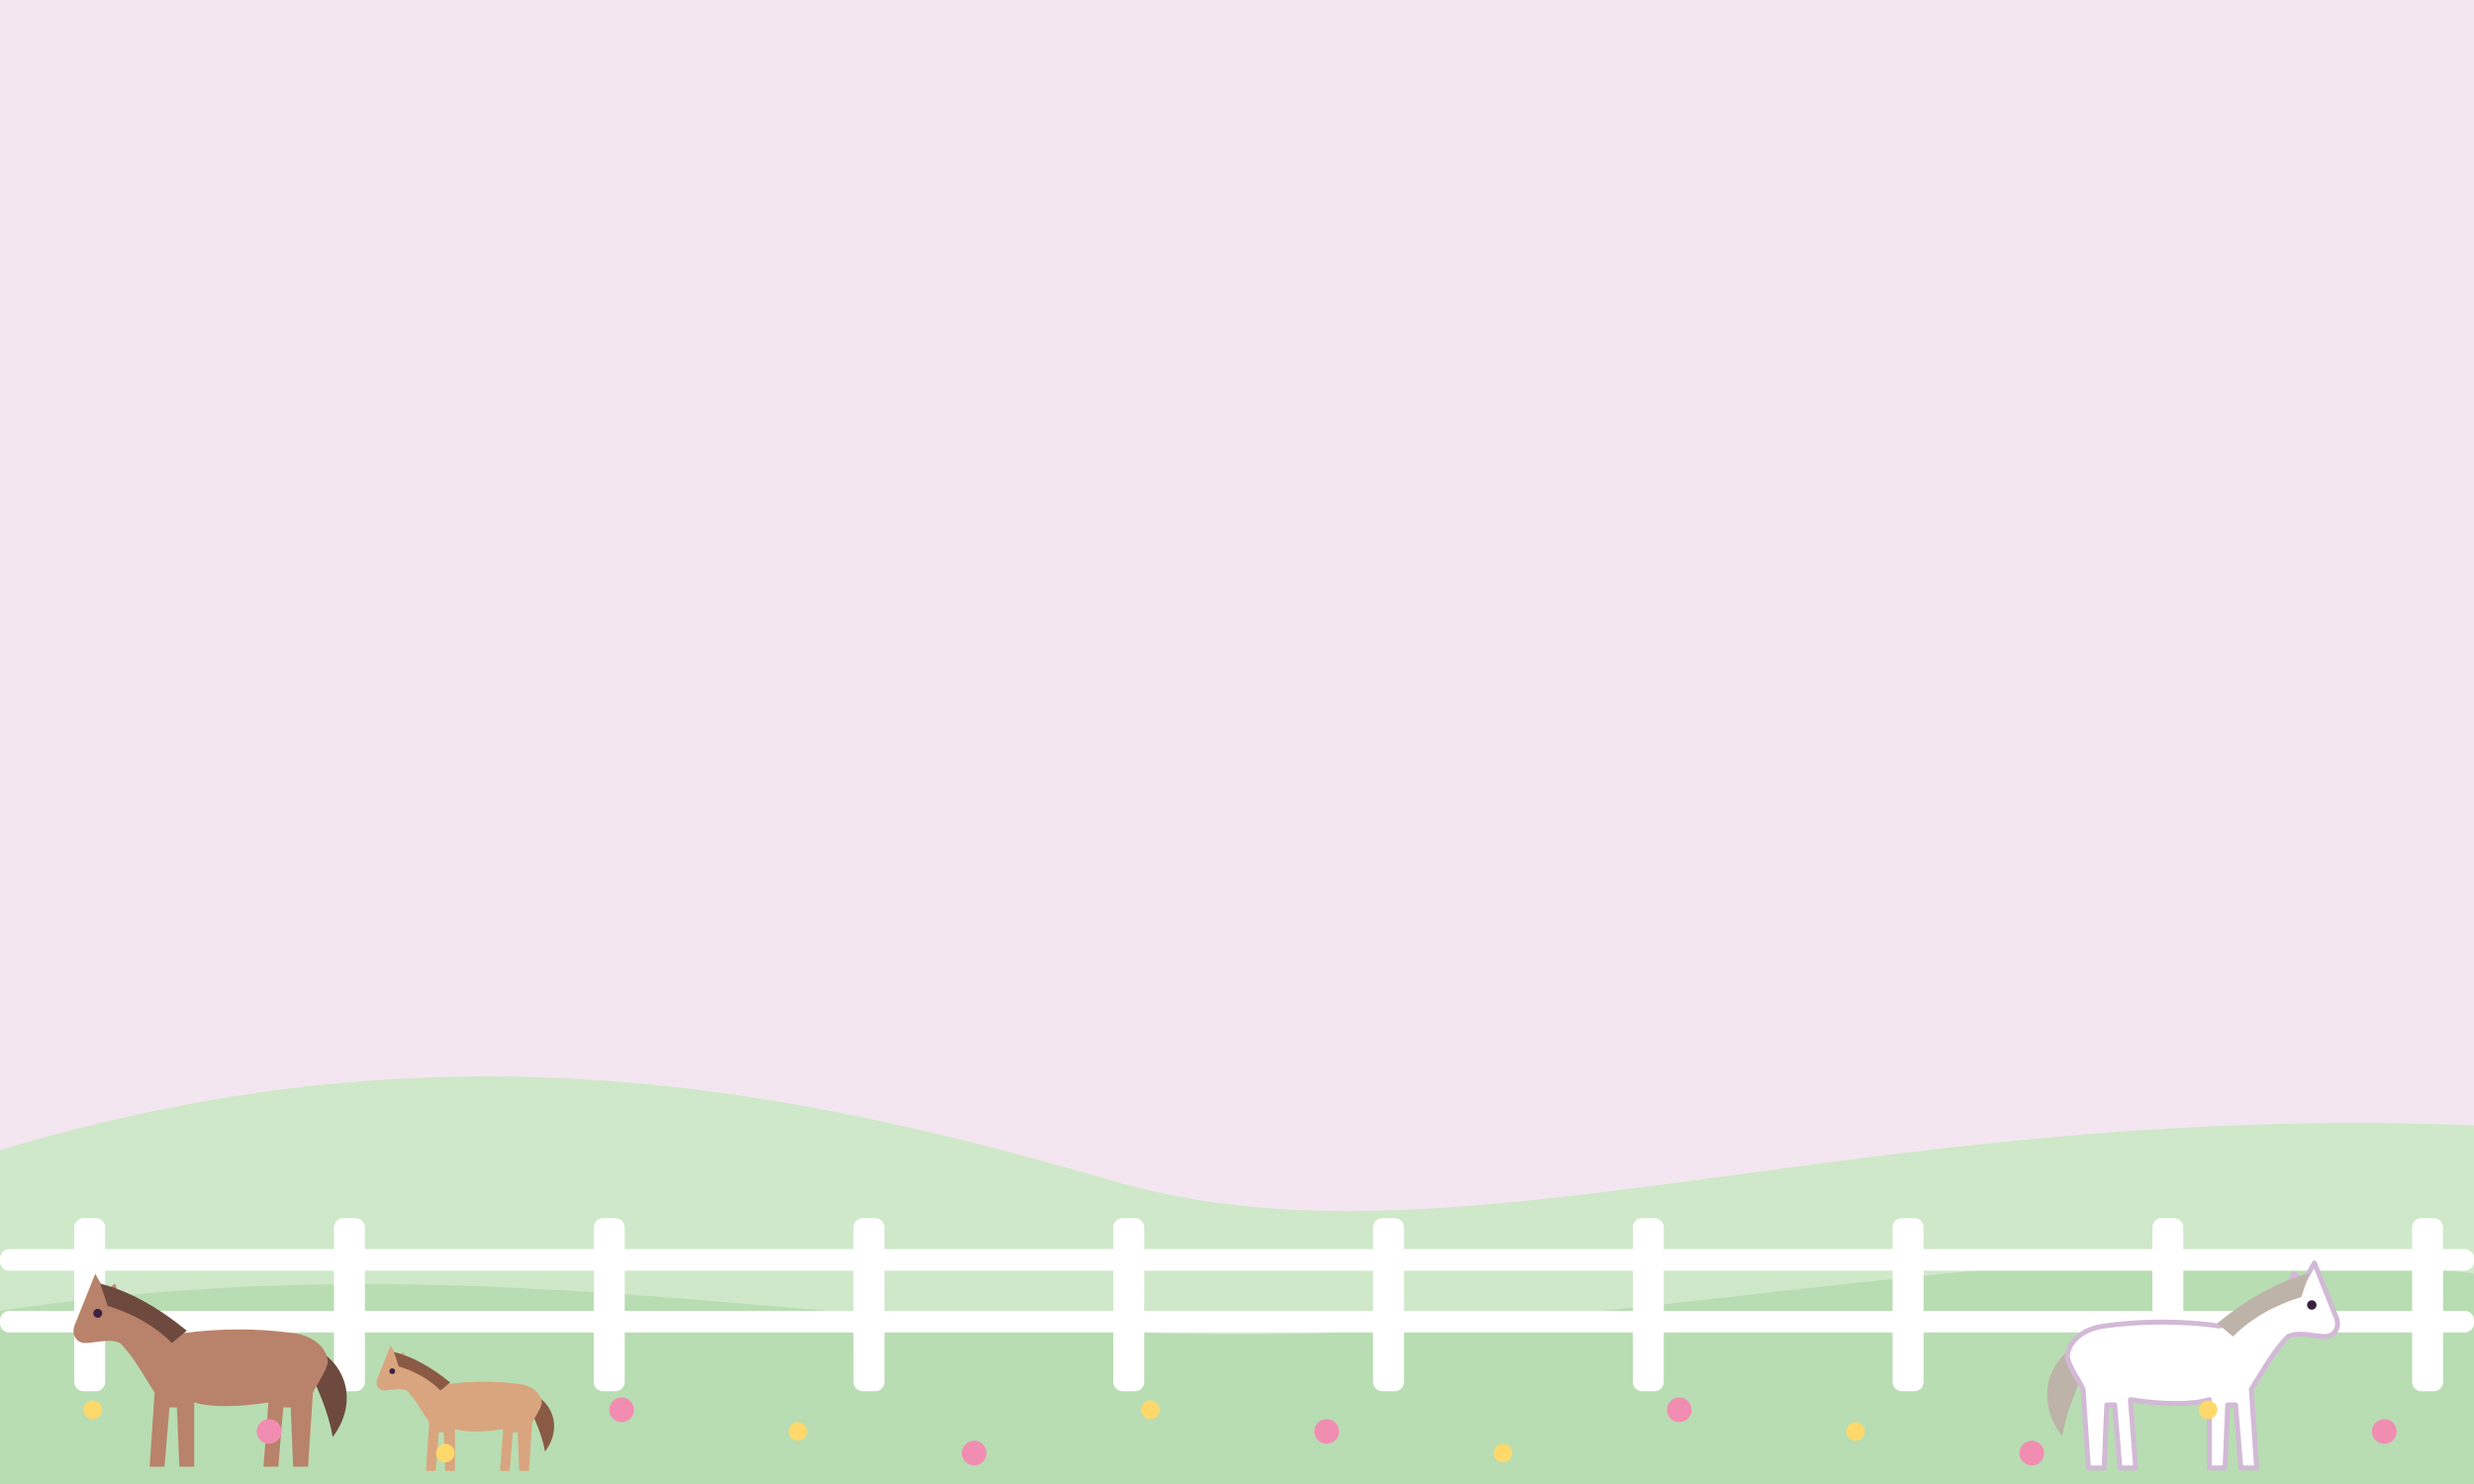
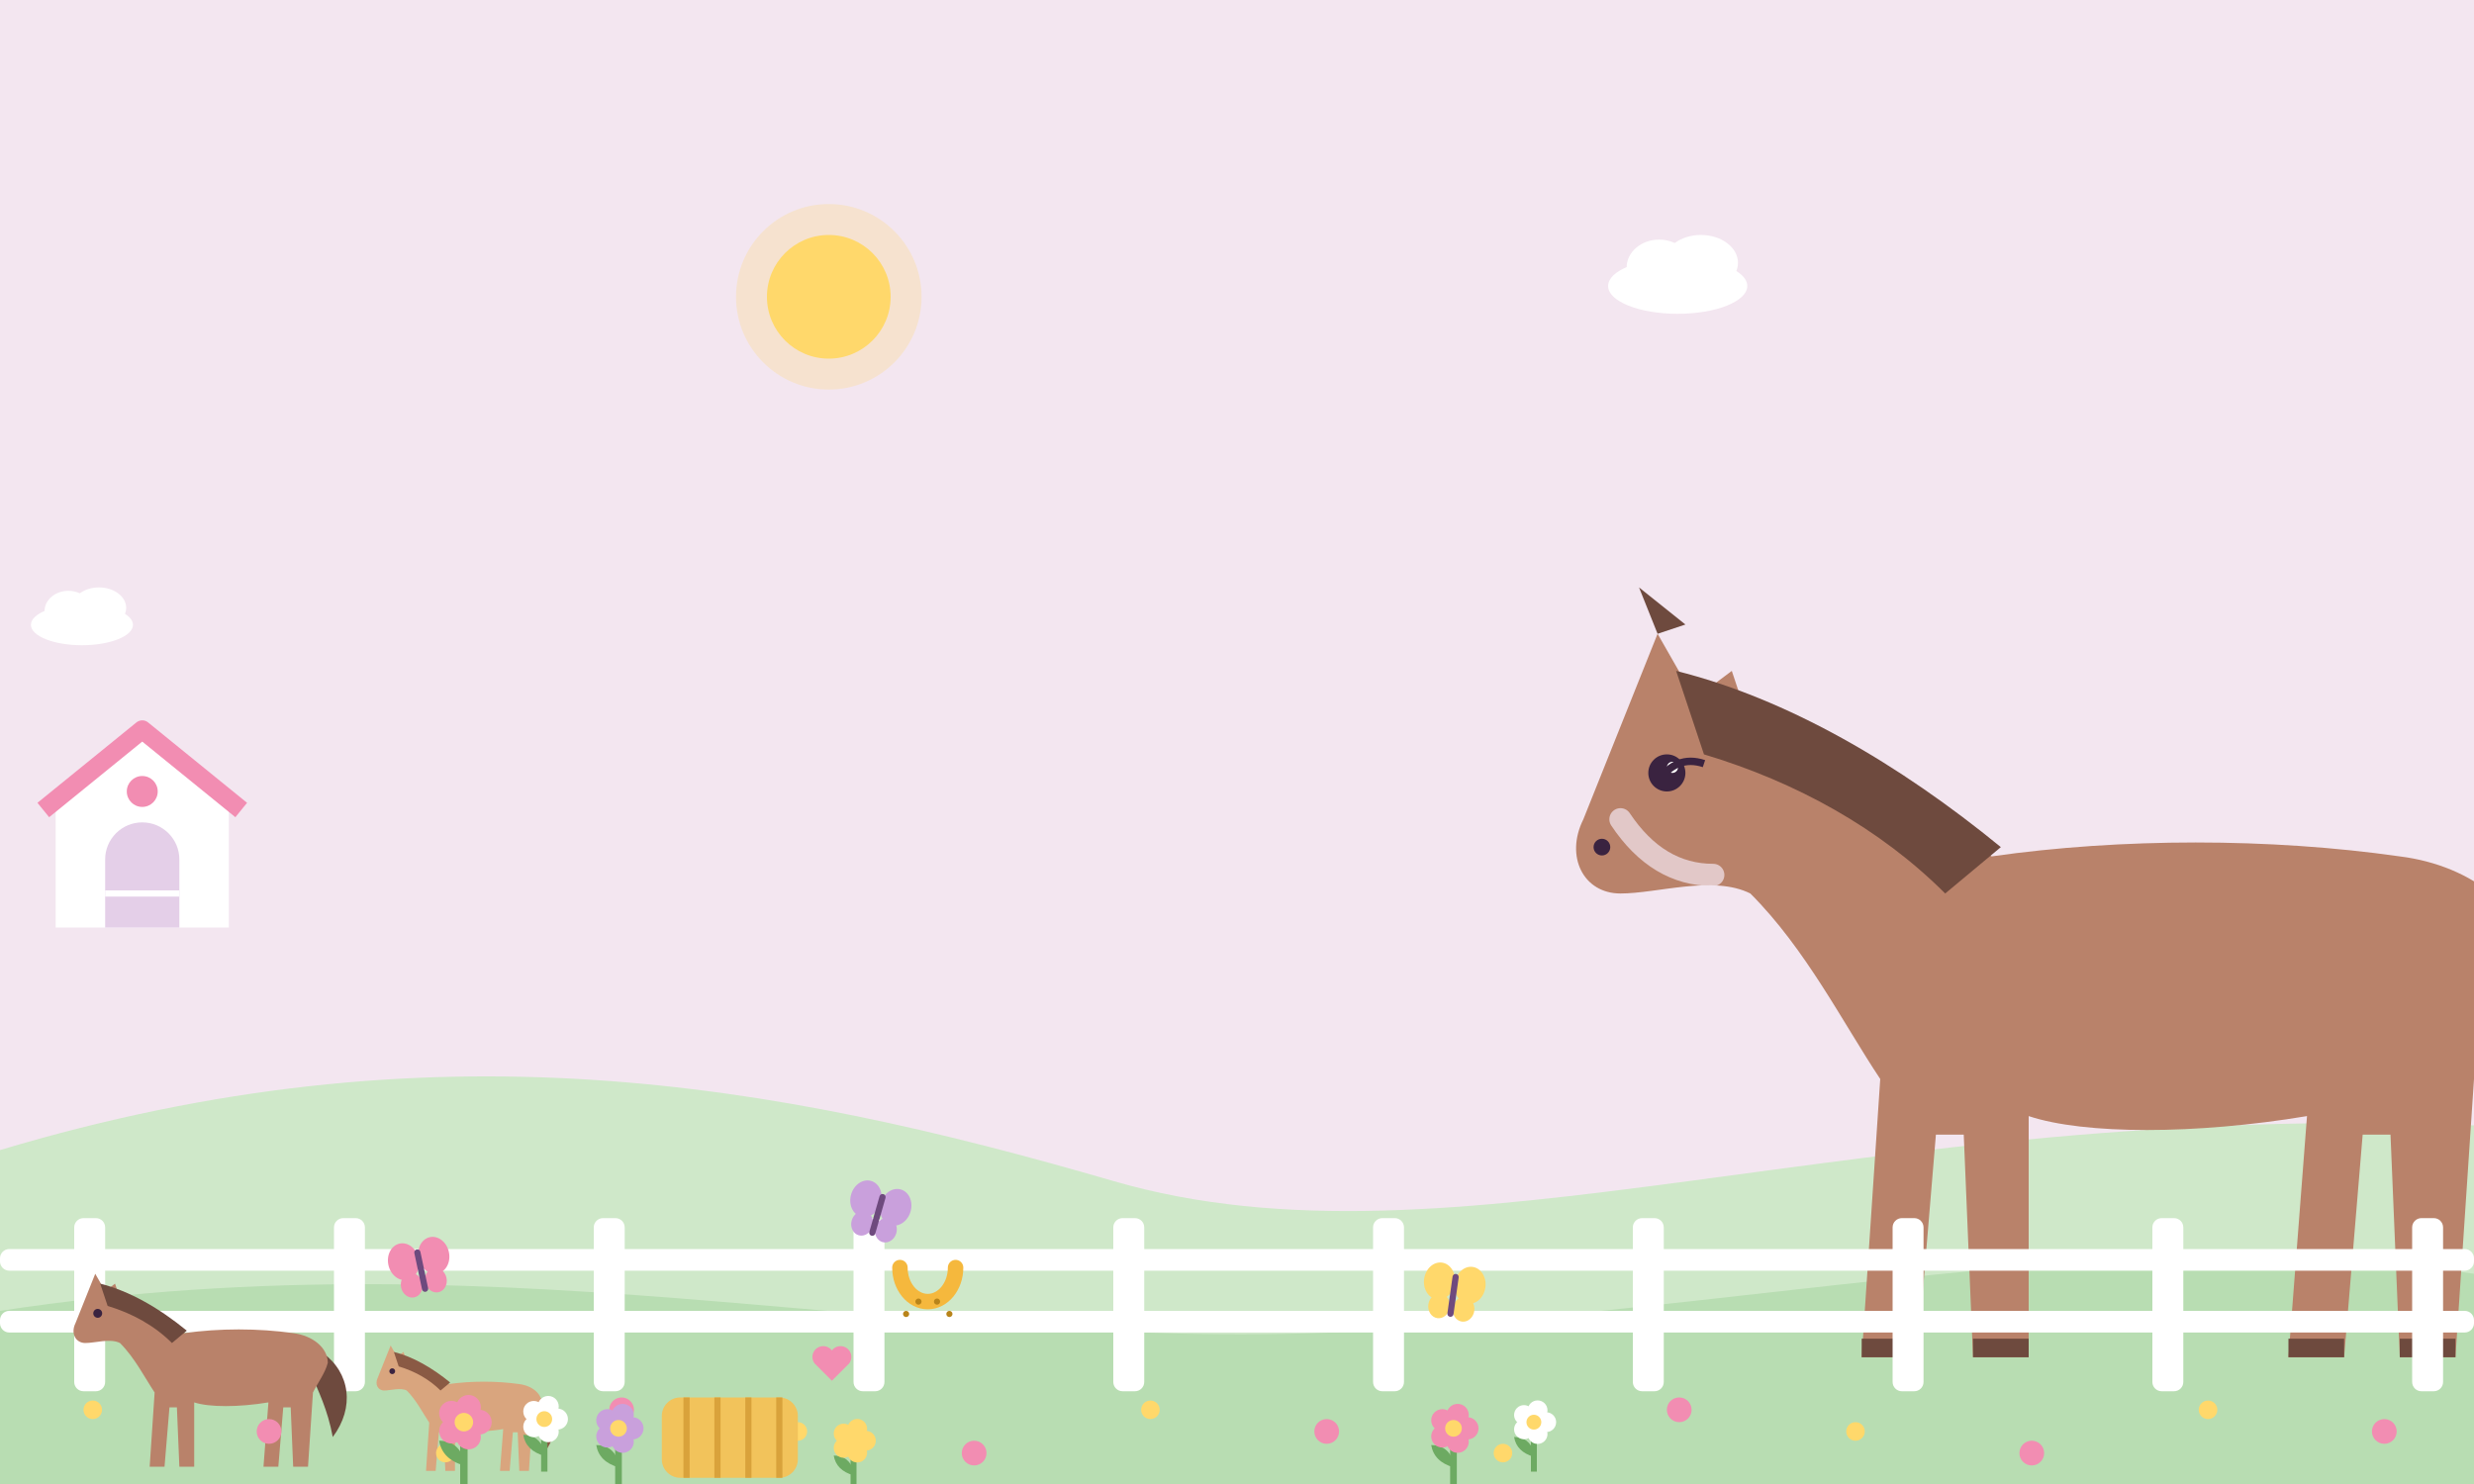
<svg xmlns="http://www.w3.org/2000/svg" viewBox="0 0 800 480" width="1600" height="960" preserveAspectRatio="xMidYMid slice">
  <rect width="800" height="480" fill="#F3E6F0" />
  <path d="M0 372 C140 330 250 350 360 382 C470 414 600 356 800 364 L800 480 L0 480 Z" fill="#CFE8C9" />
  <path d="M0 424 C170 398 300 440 450 430 C590 420 690 396 800 412 L800 480 L0 480 Z" fill="#B8DDB2" />
+   <g transform="translate(488 175) scale(3)">
+     <path d="M108 42C119 50 121 64 112 76C110 65 106 57 103 50Z" fill="#6E4A3E" />
+     <path d="M8 30L12 20L16 10L20 17L24 14L26 20C34 22 44 28 52 34C66 32 82 32 96 34C104 35 110 40 110 46C109 50 106 54 104 58L102 88L96 88L95 64L92 64L90 88L84 88L86 62C74 64 62 64 56 62L56 88L50 88L49 64L46 64L44 88L38 88L40 58C36 52 32 44 26 38C22 36 16 38 12 38C8 38 6 34 8 30Z" fill="#B9826A" />
+     <path d="M12 30q4 6 10 6" fill="none" stroke="#F3E6F0" stroke-width="2.4" stroke-linecap="round" opacity=".7" />
+     <path d="M18 14C30 17 42 24 53 33L47 38C40 31 31 26 21 23Z" fill="#6E4A3E" />
+     <path d="M16 10l-2-5 5 4z" fill="#6E4A3E" />
+     <circle cx="17" cy="25" r="2" fill="#3A2340" />
+     <circle cx="17.6" cy="24.4" r=".6" fill="#FFFFFF" />
+     <circle cx="10" cy="33" r=".9" fill="#3A2340" />
+     <path d="M16 26q2-3 5-2" stroke="#3A2340" stroke-width=".8" fill="none" />
+     <path d="M38 86h6v2h-6zM50 86h6v2h-6zM84 86h6v2h-6zM96 86h6v2h-6z" fill="#6E4A3E" />
+   </g>
  <g fill="#FFFFFF">
    <rect x="0" y="404" width="800" height="7" rx="3" />
    <rect x="0" y="424" width="800" height="7" rx="3" />
    <rect x="24" y="394" width="10" height="56" rx="3" />
    <rect x="108" y="394" width="10" height="56" rx="3" />
    <rect x="192" y="394" width="10" height="56" rx="3" />
    <rect x="276" y="394" width="10" height="56" rx="3" />
    <rect x="360" y="394" width="10" height="56" rx="3" />
    <rect x="444" y="394" width="10" height="56" rx="3" />
    <rect x="528" y="394" width="10" height="56" rx="3" />
    <rect x="612" y="394" width="10" height="56" rx="3" />
    <rect x="696" y="394" width="10" height="56" rx="3" />
    <rect x="780" y="394" width="10" height="56" rx="3" />
  </g>
  <g transform="translate(18 404) scale(0.8)">
    <path d="M108 42C119 50 121 64 112 76C110 65 106 57 103 50Z" fill="#6E4A3E" />
    <path d="M8 30L12 20L16 10L20 17L24 14L26 20C34 22 44 28 52 34C66 32 82 32 96 34C104 35 110 40 110 46C109 50 106 54 104 58L102 88L96 88L95 64L92 64L90 88L84 88L86 62C74 64 62 64 56 62L56 88L50 88L49 64L46 64L44 88L38 88L40 58C36 52 32 44 26 38C22 36 16 38 12 38C8 38 6 34 8 30Z" fill="#B9826A" />
    <path d="M18 14C30 17 42 24 53 33L47 38C40 31 31 26 21 23Z" fill="#6E4A3E" />
    <circle cx="17" cy="26" r="1.8" fill="#3A2340" />
  </g>
  <g transform="translate(118 430) scale(0.52)">
    <path d="M108 42C119 50 121 64 112 76C110 65 106 57 103 50Z" fill="#8A5A44" />
    <path d="M8 30L12 20L16 10L20 17L24 14L26 20C34 22 44 28 52 34C66 32 82 32 96 34C104 35 110 40 110 46C109 50 106 54 104 58L102 88L96 88L95 64L92 64L90 88L84 88L86 62C74 64 62 64 56 62L56 88L50 88L49 64L46 64L44 88L38 88L40 58C36 52 32 44 26 38C22 36 16 38 12 38C8 38 6 34 8 30Z" fill="#D9A57E" />
    <path d="M18 14C30 17 42 24 53 33L47 38C40 31 31 26 21 23Z" fill="#8A5A44" />
    <circle cx="17" cy="26" r="1.8" fill="#3A2340" />
  </g>
-   <g transform="translate(762 400) scale(-0.85 0.85)">
-     <path d="M108 42C119 50 121 64 112 76C110 65 106 57 103 50Z" fill="#BDB3A9" />
-     <path d="M8 30L12 20L16 10L20 17L24 14L26 20C34 22 44 28 52 34C66 32 82 32 96 34C104 35 110 40 110 46C109 50 106 54 104 58L102 88L96 88L95 64L92 64L90 88L84 88L86 62C74 64 62 64 56 62L56 88L50 88L49 64L46 64L44 88L38 88L40 58C36 52 32 44 26 38C22 36 16 38 12 38C8 38 6 34 8 30Z" fill="#FFFFFF" stroke="#D2B9D6" stroke-width="1.882" stroke-linejoin="round" />
-     <path d="M18 14C30 17 42 24 53 33L47 38C40 31 31 26 21 23Z" fill="#BDB3A9" />
-     <circle cx="17" cy="26" r="1.8" fill="#3A2340" />
-   </g>
  <g>
    <circle cx="30" cy="456" r="3" fill="#FFD86B" />
    <circle cx="87" cy="463" r="4" fill="#F28DB2" />
    <circle cx="144" cy="470" r="3" fill="#FFD86B" />
    <circle cx="201" cy="456" r="4" fill="#F28DB2" />
    <circle cx="258" cy="463" r="3" fill="#FFD86B" />
    <circle cx="315" cy="470" r="4" fill="#F28DB2" />
    <circle cx="372" cy="456" r="3" fill="#FFD86B" />
    <circle cx="429" cy="463" r="4" fill="#F28DB2" />
    <circle cx="486" cy="470" r="3" fill="#FFD86B" />
    <circle cx="543" cy="456" r="4" fill="#F28DB2" />
    <circle cx="600" cy="463" r="3" fill="#FFD86B" />
    <circle cx="657" cy="470" r="4" fill="#F28DB2" />
    <circle cx="714" cy="456" r="3" fill="#FFD86B" />
    <circle cx="771" cy="463" r="4" fill="#F28DB2" />
  </g>
+   <circle cx="268" cy="96" r="30" fill="#FFD86B" opacity=".25" />
+   <circle cx="268" cy="96" r="20" fill="#FFD86B" />
+   <g transform="translate(520 76) scale(0.75)" fill="#FFFFFF">
+     <ellipse cx="30" cy="22" rx="30" ry="12" />
+     <ellipse cx="22" cy="14" rx="14" ry="12" />
+     <ellipse cx="40" cy="12" rx="16" ry="12" />
+   </g>
+   <g transform="translate(10 190) scale(0.55)" fill="#FFFFFF">
+     <ellipse cx="30" cy="22" rx="30" ry="12" />
+     <ellipse cx="22" cy="14" rx="14" ry="12" />
+     <ellipse cx="40" cy="12" rx="16" ry="12" />
+   </g>
+   <g transform="translate(18 300)">
+     <path d="M0 0v-40l28-22 28 22V0z" fill="#FFFFFF" />
+     <path d="M-4-38 28-64 60-38" fill="none" stroke="#F28DB2" stroke-width="6" stroke-linejoin="round" />
+     <path d="M16 0v-22a12 12 0 0 1 24 0V0z" fill="#E4CFE8" />
+     <path d="M16-11h24" stroke="#FFFFFF" stroke-width="2" />
+     <circle cx="28" cy="-44" r="5" fill="#F28DB2" />
+   </g>
+   <g transform="translate(236 478)">
+     <rect x="-22" y="-26" width="44" height="26" rx="6" fill="#F2C35B" />
+     <path d="M-14-26v26M-4-26v26M6-26v26M16-26v26" stroke="#D9A23B" stroke-width="2" />
+   </g>
+   <g transform="translate(300 420)">
+     <path d="M-9-10a9 11 0 1 0 18 0" fill="none" stroke="#F5B83D" stroke-width="5" stroke-linecap="round" />
+     <circle cx="-7" cy="5" r="1" fill="#B8841A" />
+     <circle cx="-3" cy="1" r="1" fill="#B8841A" />
+     <circle cx="3" cy="1" r="1" fill="#B8841A" />
+     <circle cx="7" cy="5" r="1" fill="#B8841A" />
+   </g>
+   <path transform="translate(262 434) scale(0.7)" d="M10 18 2 10a4.5 4.5 0 0 1 8-6 4.5 4.5 0 0 1 8 6z" fill="#F28DB2" />
+   <g transform="translate(150 480) scale(1)">
+     <path d="M0 0v-16" stroke="#6DAA62" stroke-width="2.4" />
+     <path d="M0-6q-7-2-8-8q6 0 8 6" fill="#6DAA62" />
+     <circle cx="5.0" cy="-20.0" r="4" fill="#F28DB2" />
+     <circle cx="1.5" cy="-15.2" r="4" fill="#F28DB2" />
+     <circle cx="-4.0" cy="-17.1" r="4" fill="#F28DB2" />
+     <circle cx="-4.0" cy="-22.9" r="4" fill="#F28DB2" />
+     <circle cx="1.5" cy="-24.8" r="4" fill="#F28DB2" />
+     <circle cx="0" cy="-20" r="3" fill="#FFD86B" />
+   </g>
+   <g transform="translate(176 476) scale(0.85)">
+     <path d="M0 0v-16" stroke="#6DAA62" stroke-width="2.4" />
+     <path d="M0-6q-7-2-8-8q6 0 8 6" fill="#6DAA62" />
+     <circle cx="5.0" cy="-20.0" r="4" fill="#FFFFFF" />
+     <circle cx="1.5" cy="-15.2" r="4" fill="#FFFFFF" />
+     <circle cx="-4.0" cy="-17.1" r="4" fill="#FFFFFF" />
+     <circle cx="-4.0" cy="-22.9" r="4" fill="#FFFFFF" />
+     <circle cx="1.5" cy="-24.8" r="4" fill="#FFFFFF" />
+     <circle cx="0" cy="-20" r="3" fill="#FFD86B" />
+   </g>
+   <g transform="translate(200 480) scale(0.9)">
+     <path d="M0 0v-16" stroke="#6DAA62" stroke-width="2.4" />
+     <path d="M0-6q-7-2-8-8q6 0 8 6" fill="#6DAA62" />
+     <circle cx="5.0" cy="-20.0" r="4" fill="#C9A0DC" />
+     <circle cx="1.5" cy="-15.2" r="4" fill="#C9A0DC" />
+     <circle cx="-4.0" cy="-17.1" r="4" fill="#C9A0DC" />
+     <circle cx="-4.0" cy="-22.9" r="4" fill="#C9A0DC" />
+     <circle cx="1.5" cy="-24.8" r="4" fill="#C9A0DC" />
+     <circle cx="0" cy="-20" r="3" fill="#FFD86B" />
+   </g>
+   <g transform="translate(276 482) scale(0.8)">
+     <path d="M0 0v-16" stroke="#6DAA62" stroke-width="2.4" />
+     <path d="M0-6q-7-2-8-8q6 0 8 6" fill="#6DAA62" />
+     <circle cx="5.0" cy="-20.0" r="4" fill="#FFD86B" />
+     <circle cx="1.5" cy="-15.2" r="4" fill="#FFD86B" />
+     <circle cx="-4.0" cy="-17.1" r="4" fill="#FFD86B" />
+     <circle cx="-4.0" cy="-22.9" r="4" fill="#FFD86B" />
+     <circle cx="1.5" cy="-24.8" r="4" fill="#FFD86B" />
+     <circle cx="0" cy="-20" r="3" fill="#FFD86B" />
+   </g>
+   <g transform="translate(470 480) scale(0.9)">
+     <path d="M0 0v-16" stroke="#6DAA62" stroke-width="2.4" />
+     <path d="M0-6q-7-2-8-8q6 0 8 6" fill="#6DAA62" />
+     <circle cx="5.0" cy="-20.0" r="4" fill="#F28DB2" />
+     <circle cx="1.5" cy="-15.2" r="4" fill="#F28DB2" />
+     <circle cx="-4.0" cy="-17.1" r="4" fill="#F28DB2" />
+     <circle cx="-4.0" cy="-22.9" r="4" fill="#F28DB2" />
+     <circle cx="1.5" cy="-24.8" r="4" fill="#F28DB2" />
+     <circle cx="0" cy="-20" r="3" fill="#FFD86B" />
+   </g>
+   <g transform="translate(496 476) scale(0.8)">
+     <path d="M0 0v-16" stroke="#6DAA62" stroke-width="2.4" />
+     <path d="M0-6q-7-2-8-8q6 0 8 6" fill="#6DAA62" />
+     <circle cx="5.0" cy="-20.0" r="4" fill="#FFFFFF" />
+     <circle cx="1.5" cy="-15.2" r="4" fill="#FFFFFF" />
+     <circle cx="-4.0" cy="-17.1" r="4" fill="#FFFFFF" />
+     <circle cx="-4.0" cy="-22.9" r="4" fill="#FFFFFF" />
+     <circle cx="1.5" cy="-24.8" r="4" fill="#FFFFFF" />
+     <circle cx="0" cy="-20" r="3" fill="#FFD86B" />
+   </g>
+   <g transform="translate(136 410) rotate(-12)">
+     <ellipse cx="-5" cy="-3" rx="5" ry="6" fill="#F28DB2" />
+     <ellipse cx="5" cy="-3" rx="5" ry="6" fill="#F28DB2" />
+     <ellipse cx="-4" cy="5" rx="3.5" ry="4" fill="#F28DB2" />
+     <ellipse cx="4" cy="5" rx="3.5" ry="4" fill="#F28DB2" />
+     <rect x="-1" y="-6" width="2" height="14" rx="1" fill="#6E4A7E" />
+   </g>
+   <g transform="translate(284 392) rotate(16)">
+     <ellipse cx="-5" cy="-3" rx="5" ry="6" fill="#C9A0DC" />
+     <ellipse cx="5" cy="-3" rx="5" ry="6" fill="#C9A0DC" />
+     <ellipse cx="-4" cy="5" rx="3.5" ry="4" fill="#C9A0DC" />
+     <ellipse cx="4" cy="5" rx="3.5" ry="4" fill="#C9A0DC" />
+     <rect x="-1" y="-6" width="2" height="14" rx="1" fill="#6E4A7E" />
+   </g>
+   <g transform="translate(470 418) rotate(8)">
+     <ellipse cx="-5" cy="-3" rx="5" ry="6" fill="#FFD86B" />
+     <ellipse cx="5" cy="-3" rx="5" ry="6" fill="#FFD86B" />
+     <ellipse cx="-4" cy="5" rx="3.5" ry="4" fill="#FFD86B" />
+     <ellipse cx="4" cy="5" rx="3.5" ry="4" fill="#FFD86B" />
+     <rect x="-1" y="-6" width="2" height="14" rx="1" fill="#6E4A7E" />
+   </g>
</svg>
